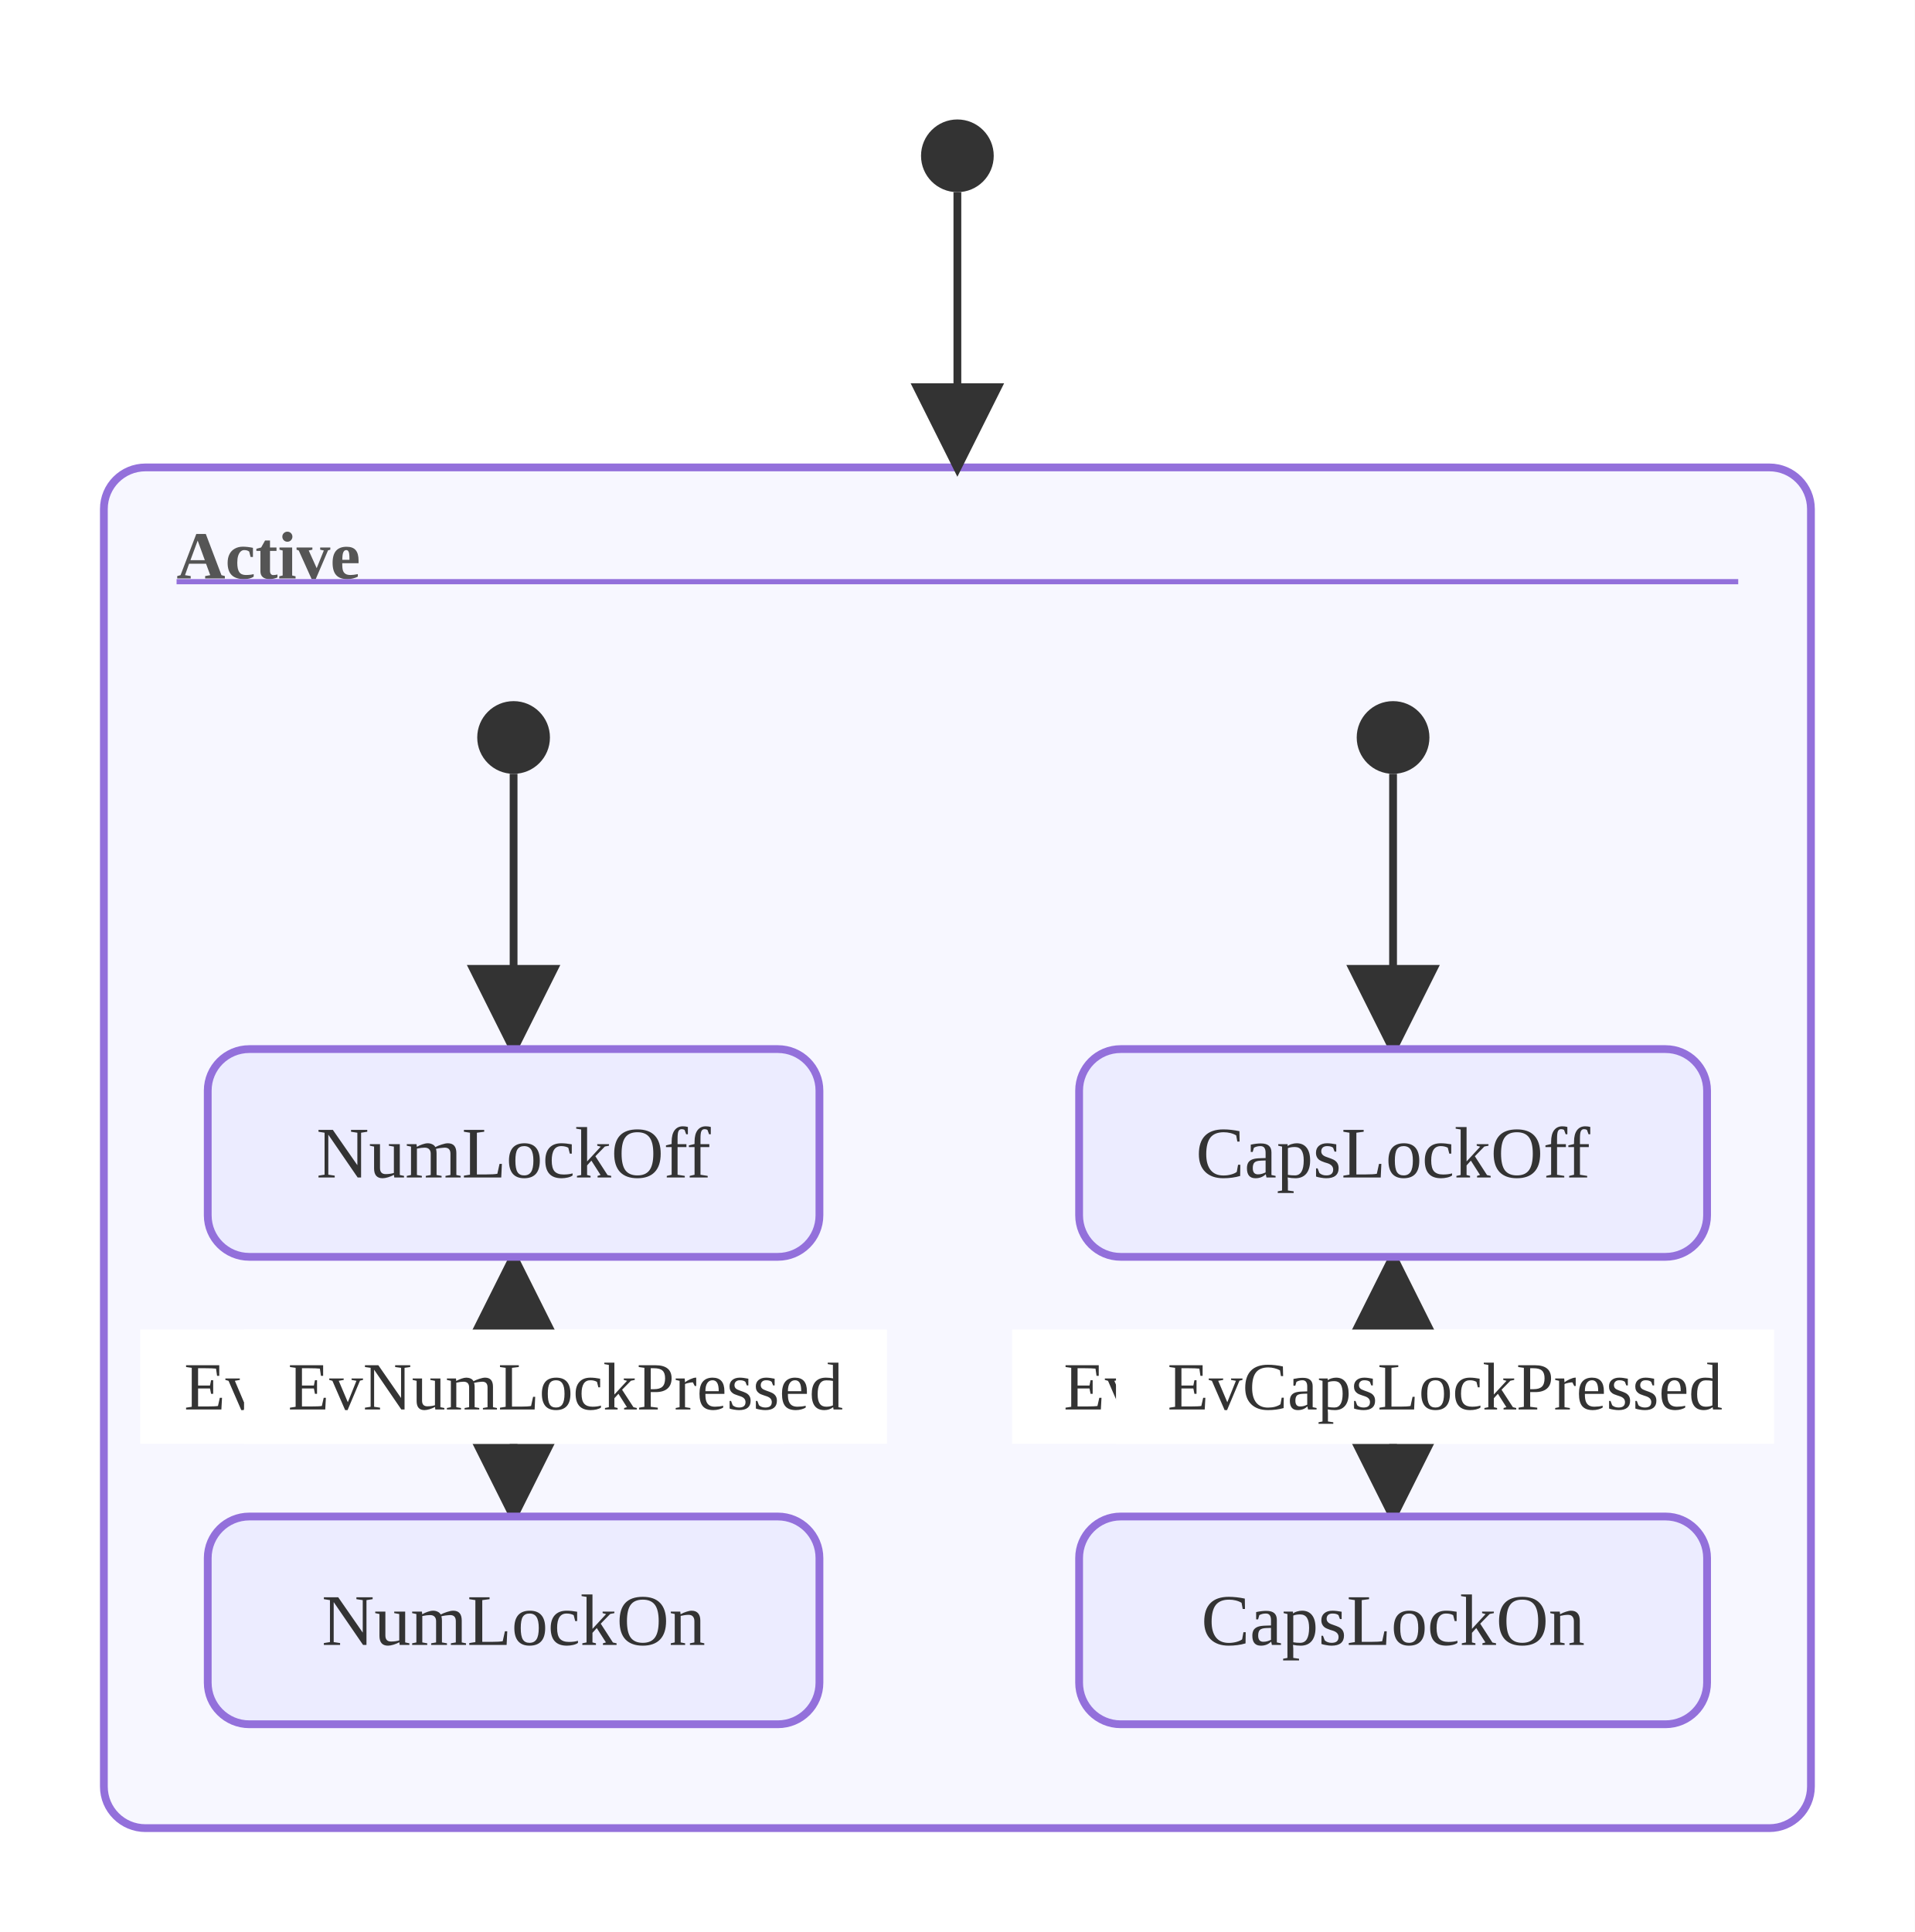
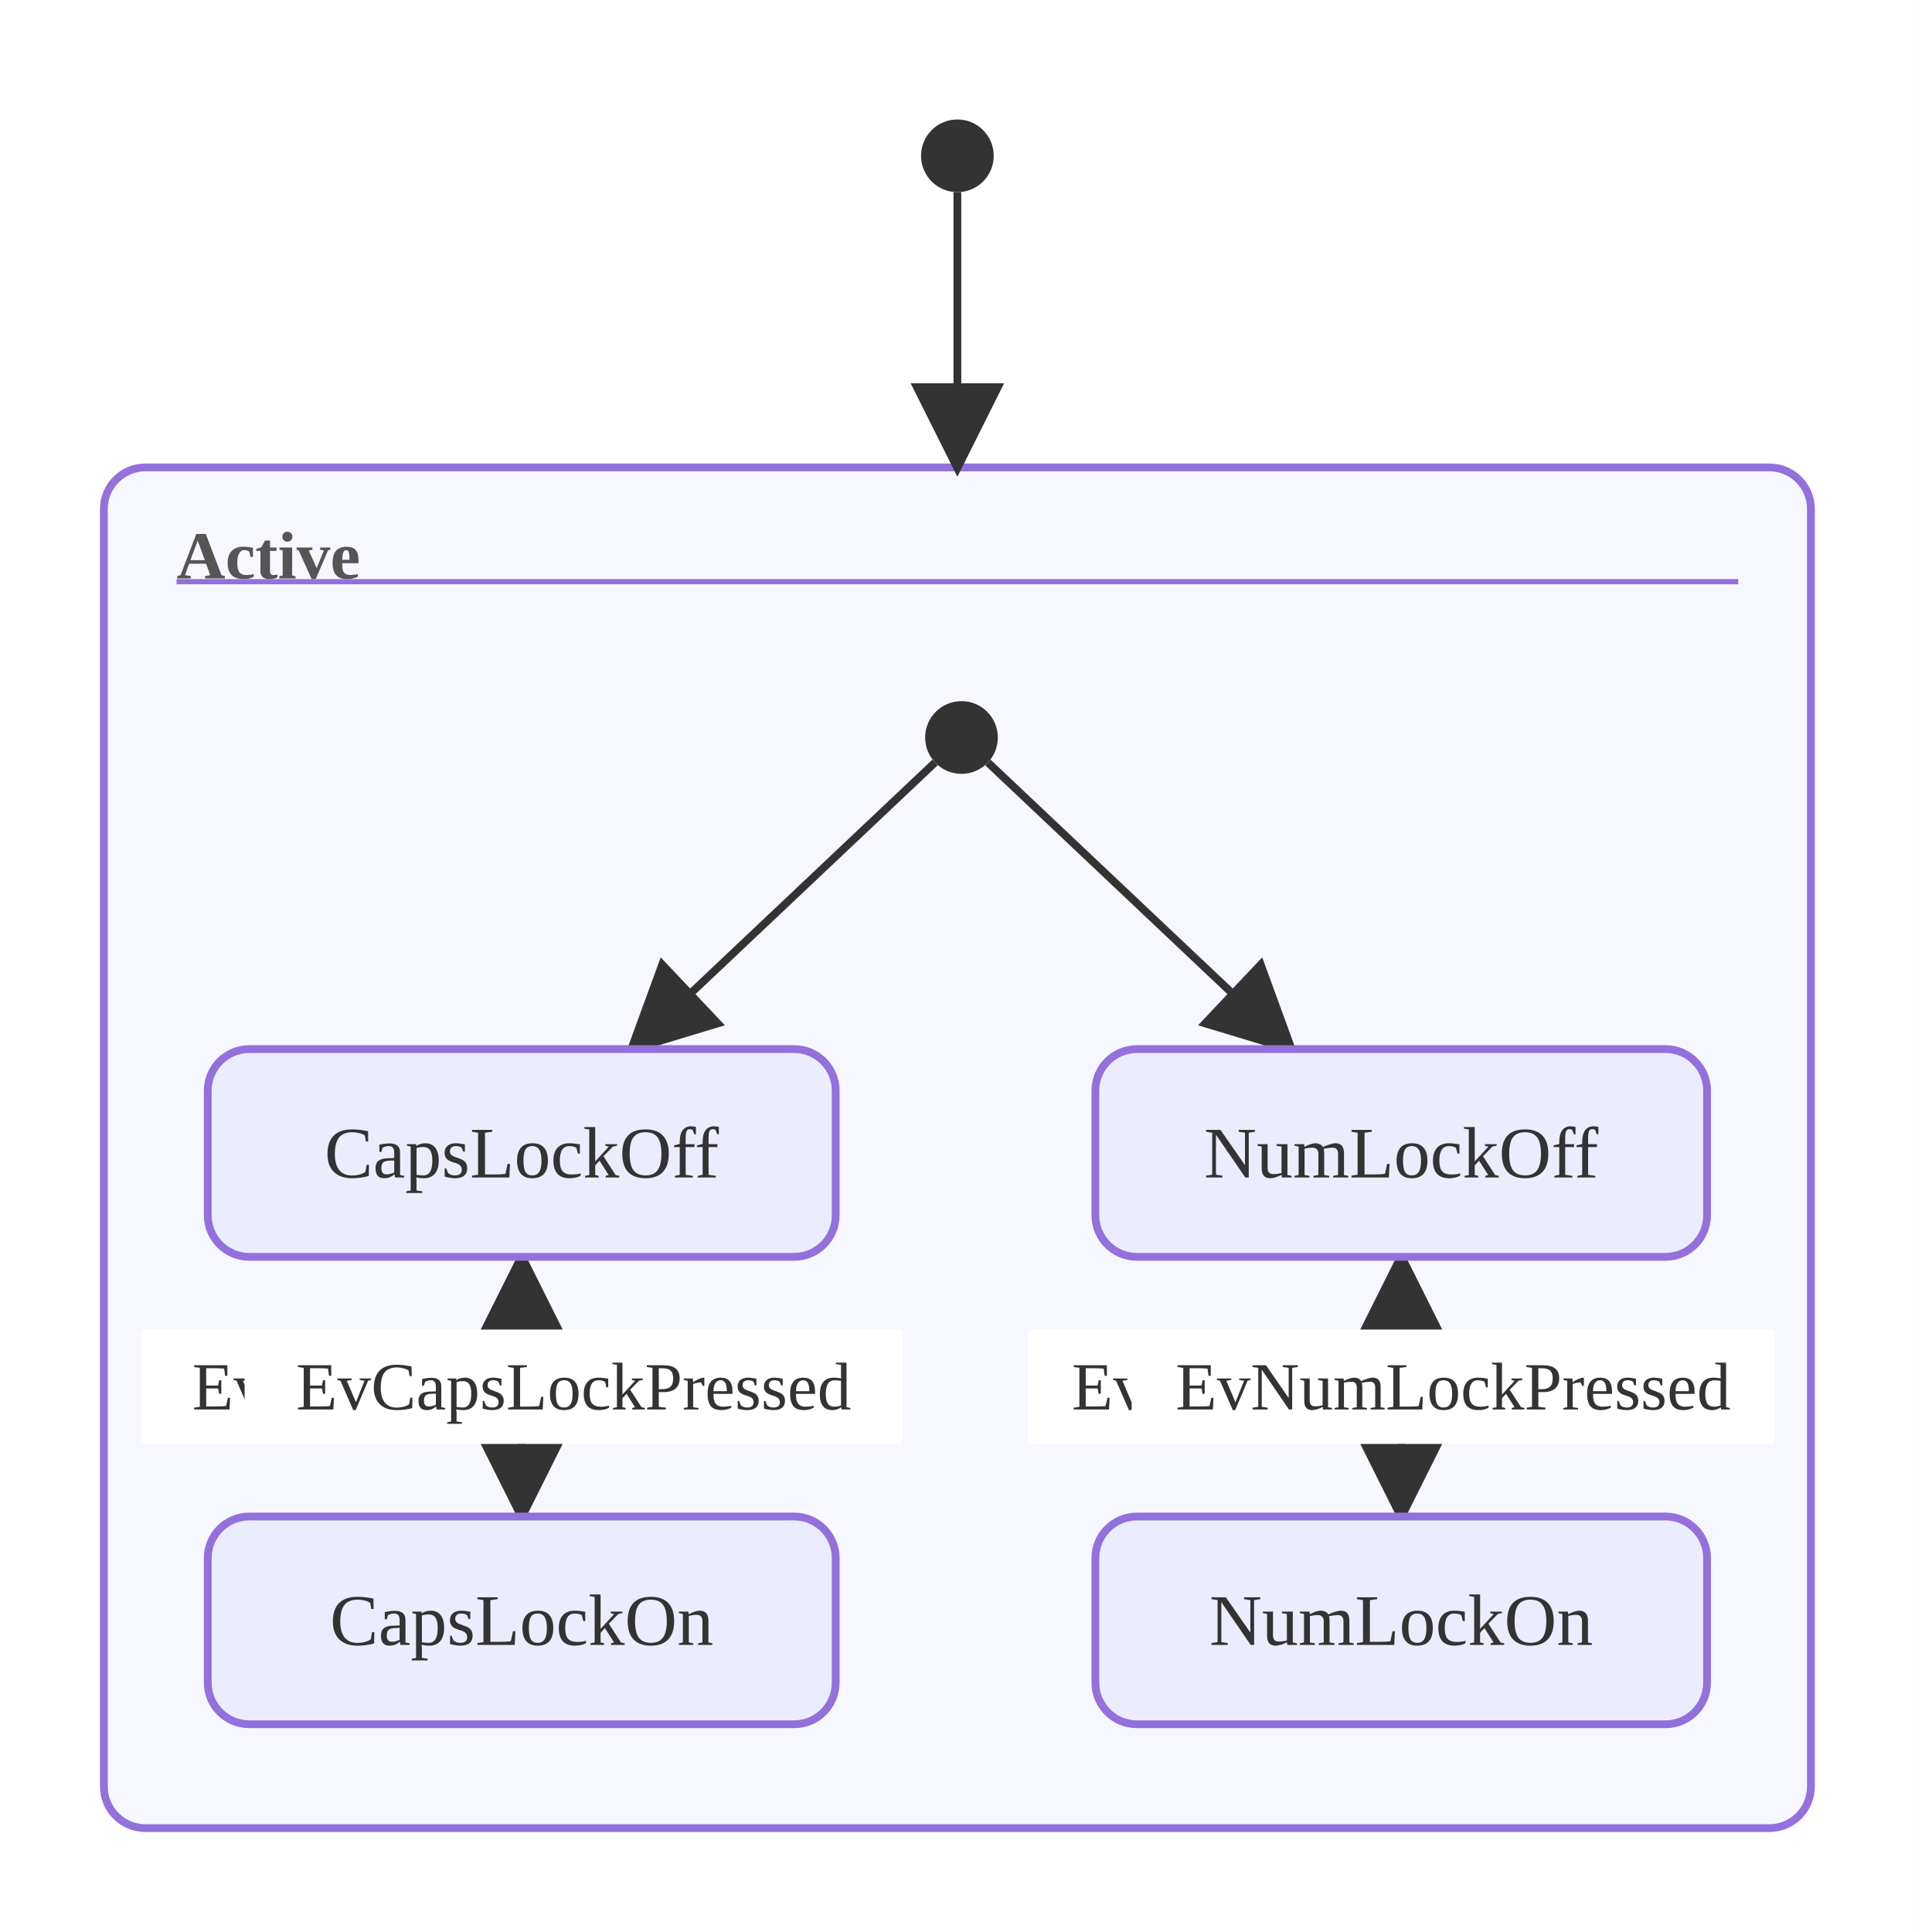
<svg xmlns="http://www.w3.org/2000/svg" viewBox="0.00 0.00 368.69 372.00">
  <defs>
    <marker id="state-arrow" viewBox="0 0 10 10" refX="9.00" refY="5.00" markerWidth="12.00" markerHeight="12.00" orient="auto">
      <polygon points="0,0 10,5 0,10" style="fill:#333" />
    </marker>
  </defs>
  <rect x="0.00" y="0.00" width="368.69" height="372.00" style="fill:#fff;stroke:none" />
  <rect x="20.00" y="90.00" width="328.69" height="262.00" rx="8.00" ry="8.00" style="fill:#f7f7ff;stroke:#9370DB;stroke-width:1.5" />
  <text x="34.00" y="107.00" text-anchor="start" dominant-baseline="central" style="fill:#555;font-size:13px;font-weight:bold">Active</text>
  <line x1="34.00" y1="112.00" x2="334.69" y2="112.00" style="stroke:#9370DB;stroke-width:1" />
-   <line x1="268.23" y1="242.00" x2="268.23" y2="292.00" style="stroke:#333;stroke-width:1.5;fill:none" marker-end="url(#state-arrow)" />
-   <rect x="194.88" y="256.00" width="126.70" height="22.00" style="fill:#fff;stroke:none" />
-   <text x="258.23" y="267.00" text-anchor="middle" dominant-baseline="central" style="fill:#333;font-size:13px">EvCapsLockPressed</text>
-   <line x1="268.23" y1="292.00" x2="268.23" y2="242.00" style="stroke:#333;stroke-width:1.5;fill:none" marker-end="url(#state-arrow)" />
-   <rect x="214.88" y="256.00" width="126.70" height="22.00" style="fill:#fff;stroke:none" />
-   <text x="278.23" y="267.00" text-anchor="middle" dominant-baseline="central" style="fill:#333;font-size:13px">EvCapsLockPressed</text>
-   <line x1="98.89" y1="242.00" x2="98.89" y2="292.00" style="stroke:#333;stroke-width:1.5;fill:none" marker-end="url(#state-arrow)" />
-   <rect x="26.99" y="256.00" width="123.80" height="22.00" style="fill:#fff;stroke:none" />
-   <text x="88.89" y="267.00" text-anchor="middle" dominant-baseline="central" style="fill:#333;font-size:13px">EvNumLockPressed</text>
-   <line x1="98.89" y1="292.00" x2="98.89" y2="242.00" style="stroke:#333;stroke-width:1.5;fill:none" marker-end="url(#state-arrow)" />
-   <rect x="46.99" y="256.00" width="123.80" height="22.00" style="fill:#fff;stroke:none" />
-   <text x="108.89" y="267.00" text-anchor="middle" dominant-baseline="central" style="fill:#333;font-size:13px">EvNumLockPressed</text>
-   <line x1="98.89" y1="149.00" x2="98.89" y2="202.00" style="stroke:#333;stroke-width:1.5;fill:none" marker-end="url(#state-arrow)" />
-   <line x1="268.23" y1="149.00" x2="268.23" y2="202.00" style="stroke:#333;stroke-width:1.5;fill:none" marker-end="url(#state-arrow)" />
+   <line x1="100.45" y1="242.00" x2="100.45" y2="292.00" style="stroke:#333;stroke-width:1.5;fill:none" marker-end="url(#state-arrow)" />
+   <rect x="27.10" y="256.00" width="126.70" height="22.00" style="fill:#fff;stroke:none" />
+   <text x="90.45" y="267.00" text-anchor="middle" dominant-baseline="central" style="fill:#333;font-size:13px">EvCapsLockPressed</text>
+   <line x1="100.45" y1="292.00" x2="100.45" y2="242.00" style="stroke:#333;stroke-width:1.5;fill:none" marker-end="url(#state-arrow)" />
+   <rect x="47.10" y="256.00" width="126.70" height="22.00" style="fill:#fff;stroke:none" />
+   <text x="110.45" y="267.00" text-anchor="middle" dominant-baseline="central" style="fill:#333;font-size:13px">EvCapsLockPressed</text>
+   <line x1="269.80" y1="242.00" x2="269.80" y2="292.00" style="stroke:#333;stroke-width:1.5;fill:none" marker-end="url(#state-arrow)" />
+   <rect x="197.90" y="256.00" width="123.80" height="22.00" style="fill:#fff;stroke:none" />
+   <text x="259.80" y="267.00" text-anchor="middle" dominant-baseline="central" style="fill:#333;font-size:13px">EvNumLockPressed</text>
+   <line x1="269.80" y1="292.00" x2="269.80" y2="242.00" style="stroke:#333;stroke-width:1.5;fill:none" marker-end="url(#state-arrow)" />
+   <rect x="217.90" y="256.00" width="123.80" height="22.00" style="fill:#fff;stroke:none" />
+   <text x="279.80" y="267.00" text-anchor="middle" dominant-baseline="central" style="fill:#333;font-size:13px">EvNumLockPressed</text>
+   <line x1="180.04" y1="146.81" x2="121.62" y2="202.00" style="stroke:#333;stroke-width:1.5;fill:none" marker-end="url(#state-arrow)" />
+   <line x1="190.21" y1="146.81" x2="248.63" y2="202.00" style="stroke:#333;stroke-width:1.5;fill:none" marker-end="url(#state-arrow)" />
  <line x1="184.34" y1="37.00" x2="184.34" y2="90.00" style="stroke:#333;stroke-width:1.5;fill:none" marker-end="url(#state-arrow)" />
-   <rect x="40.00" y="202.00" width="117.78" height="40.00" rx="8.00" ry="8.00" style="fill:#ECECFF;stroke:#9370DB;stroke-width:1.5" />
-   <text x="98.89" y="222.00" text-anchor="middle" dominant-baseline="central" style="fill:#333;font-size:14px">NumLockOff</text>
-   <rect x="40.00" y="292.00" width="117.78" height="40.00" rx="8.00" ry="8.00" style="fill:#ECECFF;stroke:#9370DB;stroke-width:1.5" />
-   <text x="98.89" y="312.00" text-anchor="middle" dominant-baseline="central" style="fill:#333;font-size:14px">NumLockOn</text>
-   <rect x="207.78" y="202.00" width="120.91" height="40.00" rx="8.00" ry="8.00" style="fill:#ECECFF;stroke:#9370DB;stroke-width:1.5" />
-   <text x="268.23" y="222.00" text-anchor="middle" dominant-baseline="central" style="fill:#333;font-size:14px">CapsLockOff</text>
-   <rect x="207.78" y="292.00" width="120.91" height="40.00" rx="8.00" ry="8.00" style="fill:#ECECFF;stroke:#9370DB;stroke-width:1.5" />
-   <text x="268.23" y="312.00" text-anchor="middle" dominant-baseline="central" style="fill:#333;font-size:14px">CapsLockOn</text>
-   <circle cx="98.89" cy="142.00" r="7.00" style="fill:#333;stroke:none" />
-   <circle cx="268.23" cy="142.00" r="7.00" style="fill:#333;stroke:none" />
+   <rect x="210.91" y="202.00" width="117.78" height="40.00" rx="8.00" ry="8.00" style="fill:#ECECFF;stroke:#9370DB;stroke-width:1.5" />
+   <text x="269.80" y="222.00" text-anchor="middle" dominant-baseline="central" style="fill:#333;font-size:14px">NumLockOff</text>
+   <rect x="210.91" y="292.00" width="117.78" height="40.00" rx="8.00" ry="8.00" style="fill:#ECECFF;stroke:#9370DB;stroke-width:1.5" />
+   <text x="269.80" y="312.00" text-anchor="middle" dominant-baseline="central" style="fill:#333;font-size:14px">NumLockOn</text>
+   <rect x="40.00" y="202.00" width="120.91" height="40.00" rx="8.00" ry="8.00" style="fill:#ECECFF;stroke:#9370DB;stroke-width:1.5" />
+   <text x="100.45" y="222.00" text-anchor="middle" dominant-baseline="central" style="fill:#333;font-size:14px">CapsLockOff</text>
+   <rect x="40.00" y="292.00" width="120.91" height="40.00" rx="8.00" ry="8.00" style="fill:#ECECFF;stroke:#9370DB;stroke-width:1.5" />
+   <text x="100.45" y="312.00" text-anchor="middle" dominant-baseline="central" style="fill:#333;font-size:14px">CapsLockOn</text>
+   <circle cx="185.13" cy="142.00" r="7.00" style="fill:#333;stroke:none" />
  <circle cx="184.34" cy="30.00" r="7.00" style="fill:#333;stroke:none" />
</svg>
